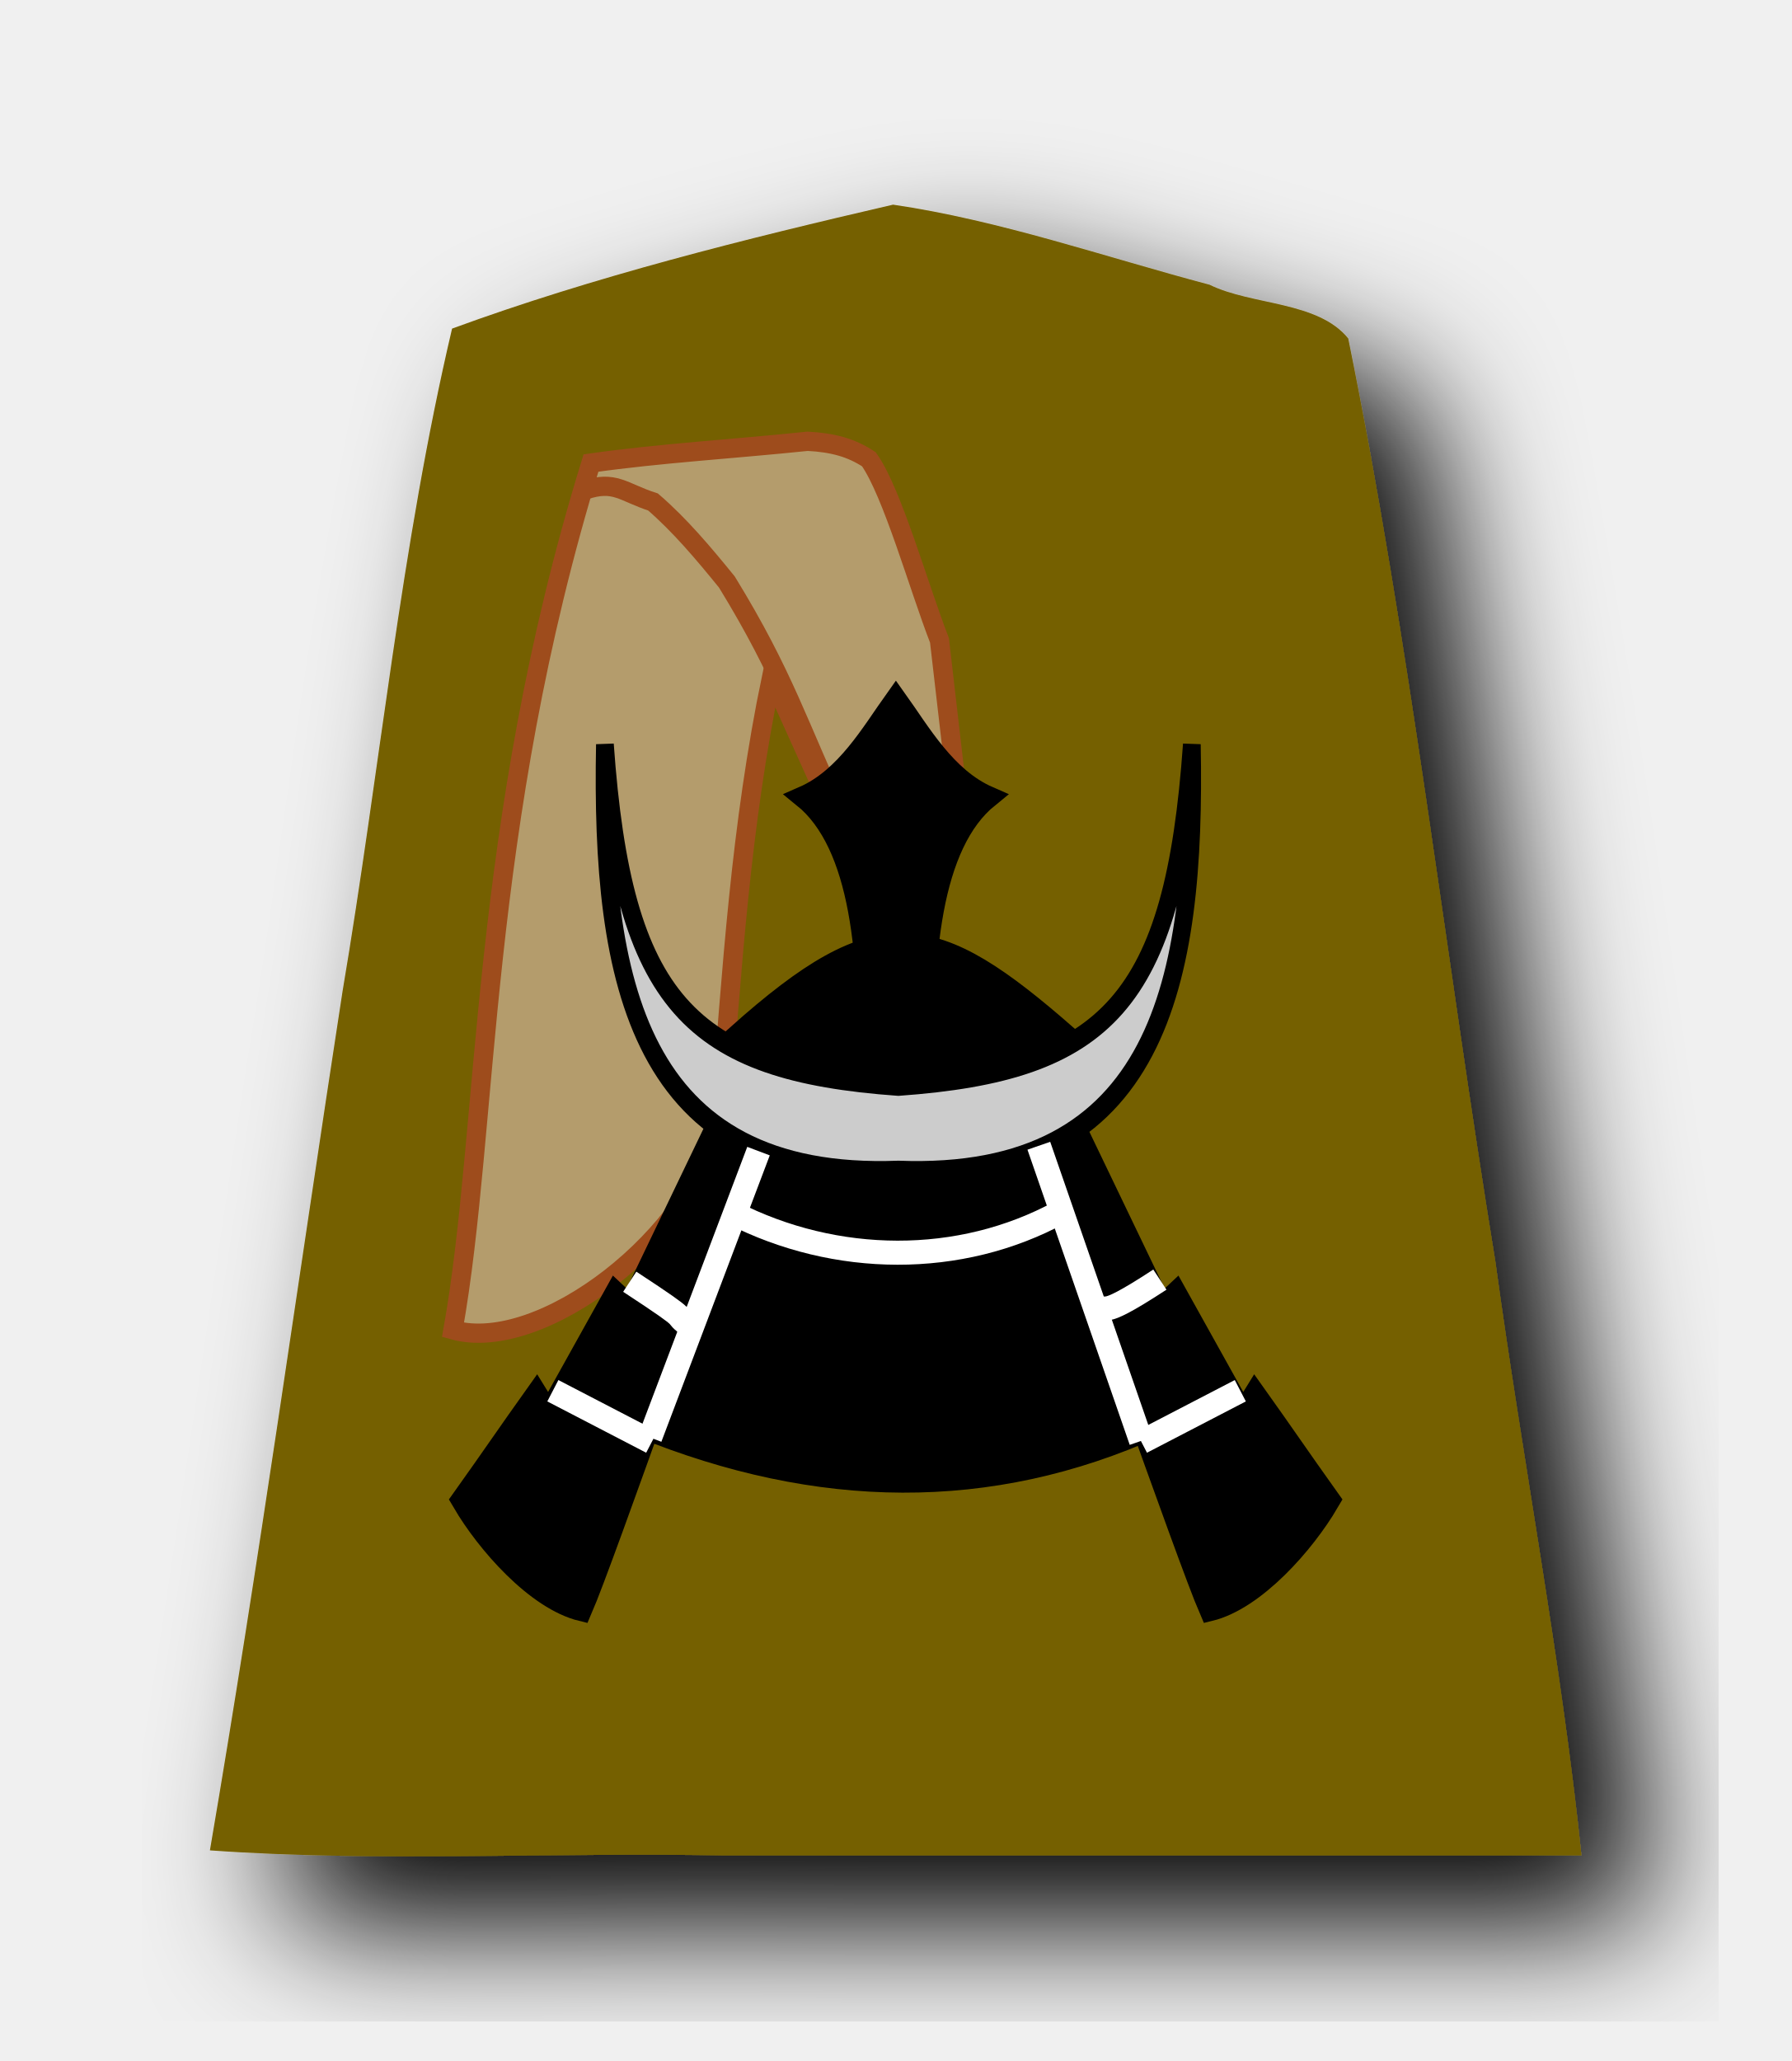
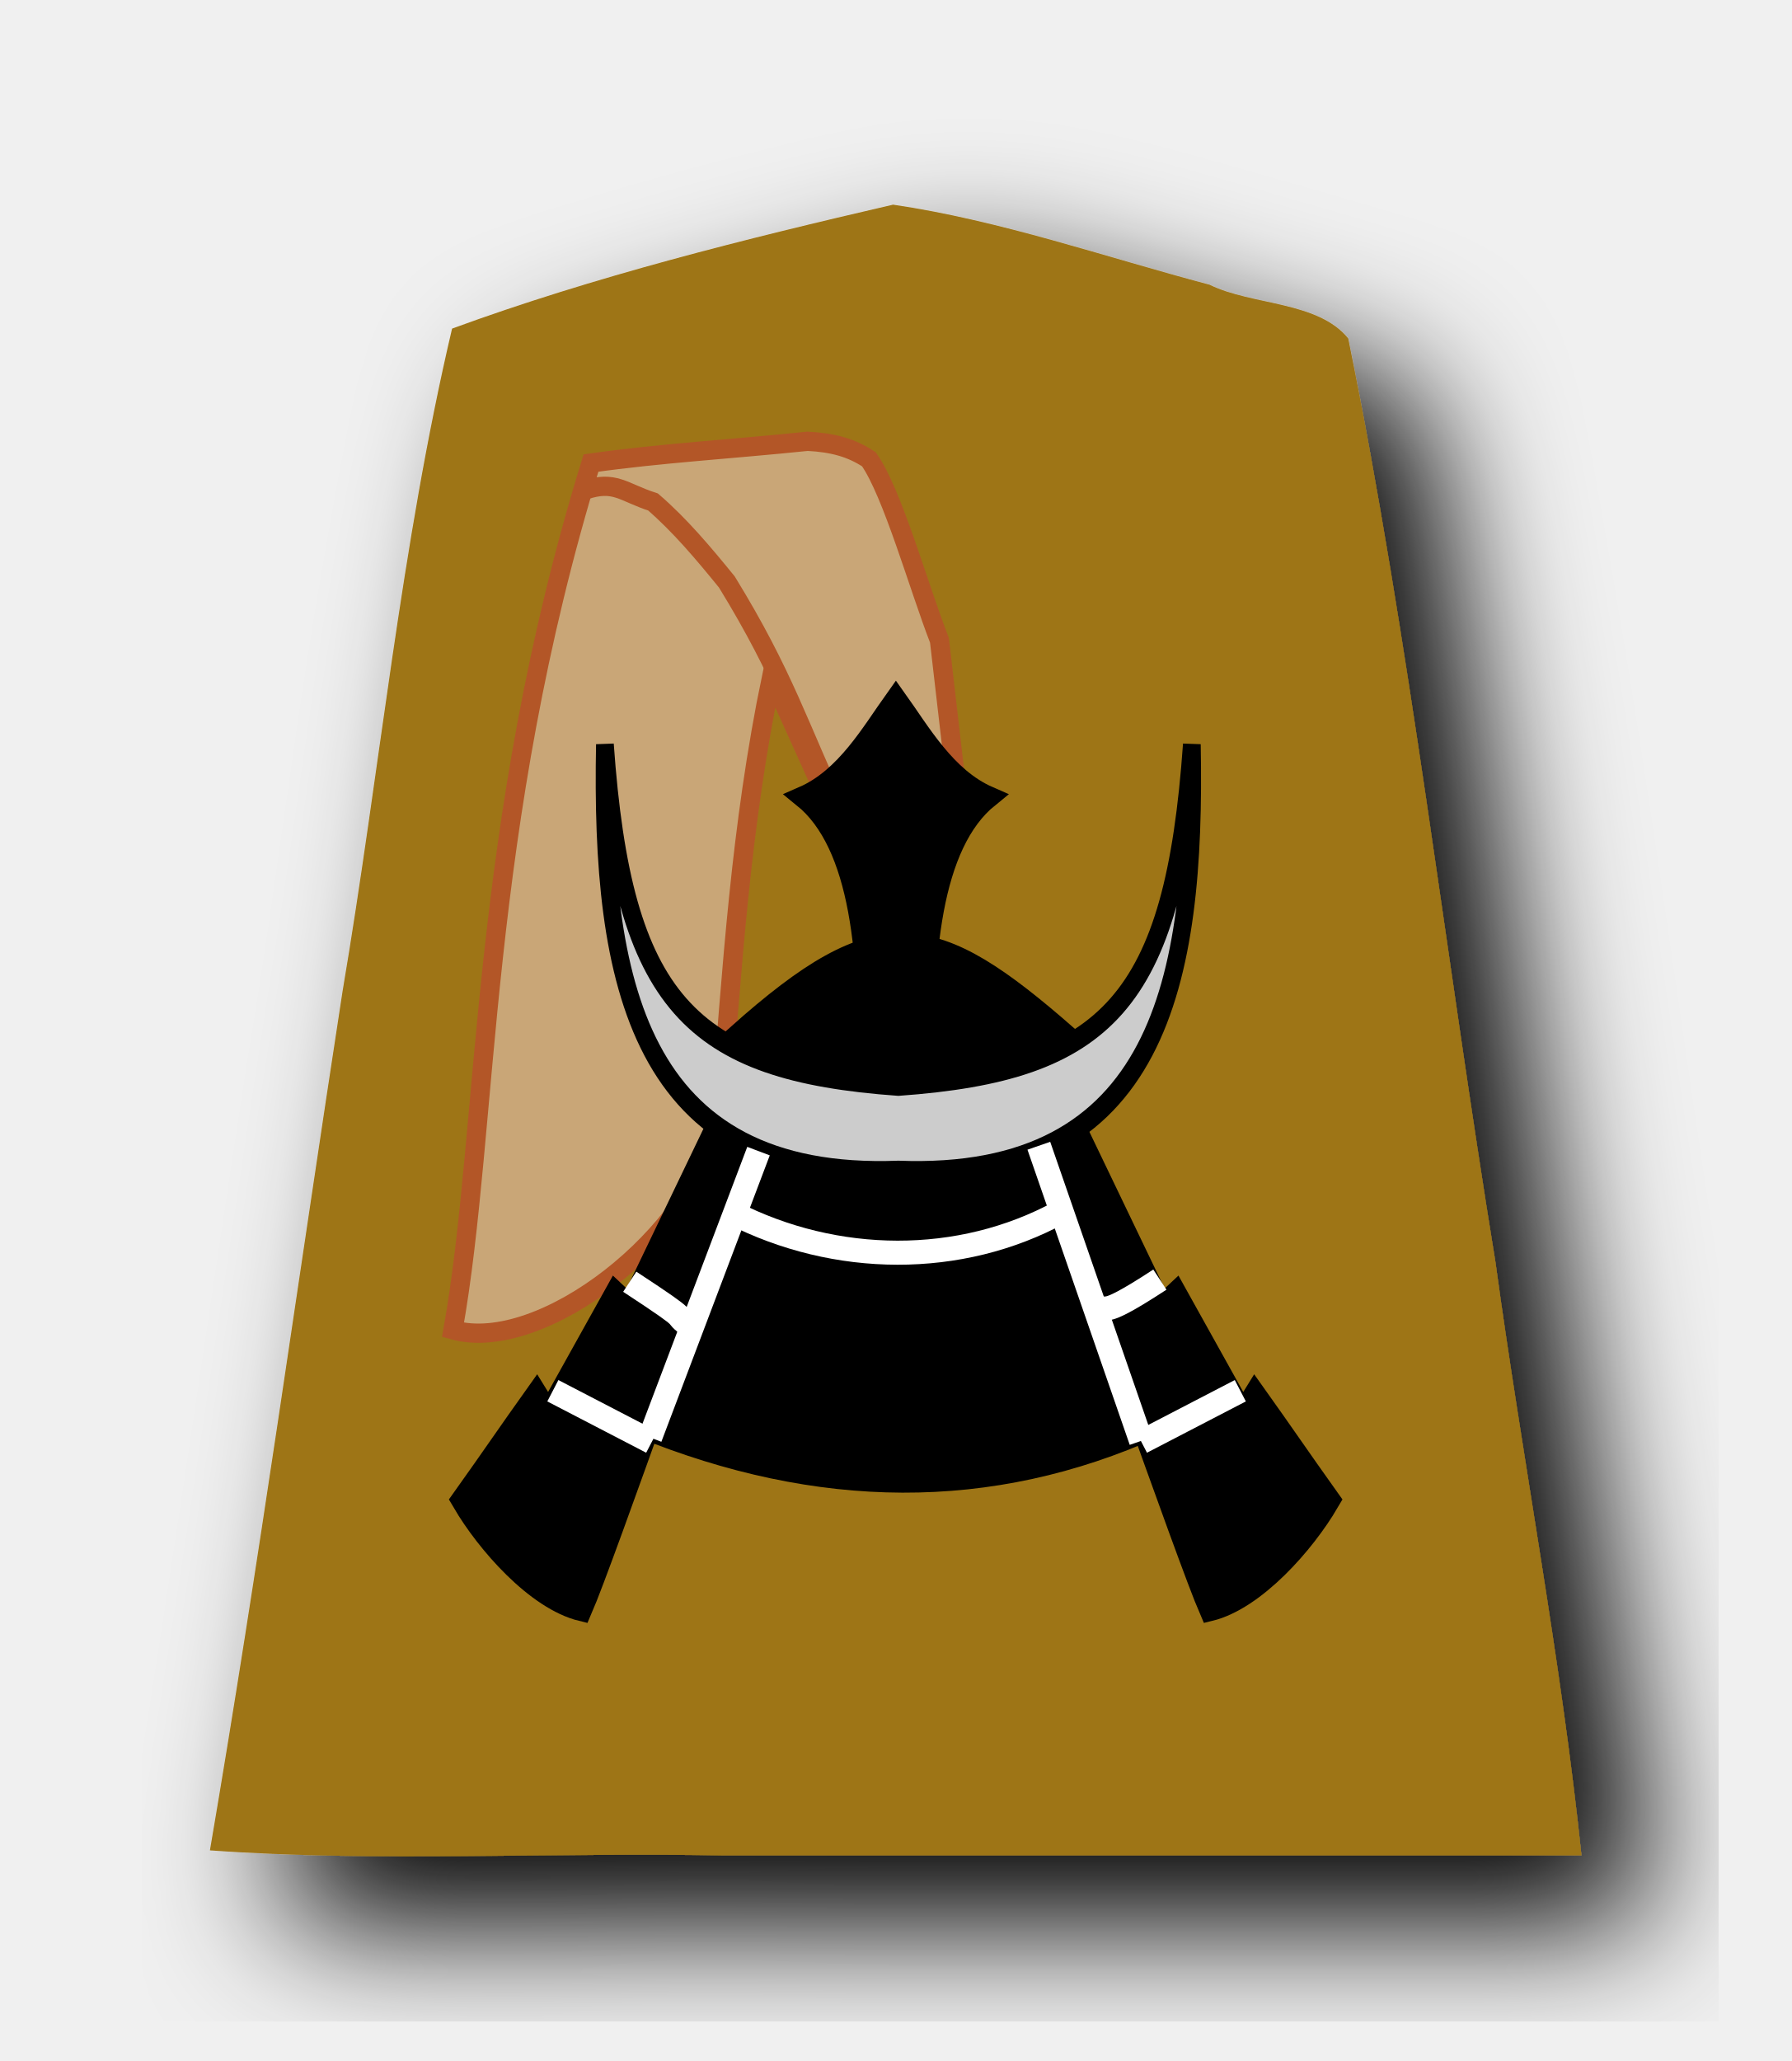
<svg xmlns="http://www.w3.org/2000/svg" width="52.157" height="60" version="1.1" id="svg1717">
  <defs id="defs1721">
    <filter style="color-interpolation-filters:sRGB" id="filter1552">
      <feFlood flood-opacity="0.498" flood-color="rgb(0,0,0)" result="flood" id="feFlood1542" />
      <feComposite in="flood" in2="SourceGraphic" operator="in" result="composite1" id="feComposite1544" />
      <feGaussianBlur in="composite1" stdDeviation="2.5" result="blur" id="feGaussianBlur1546" />
      <feOffset dx="4.57967e-15" dy="4.41314e-15" result="offset" id="feOffset1548" />
      <feComposite in="SourceGraphic" in2="offset" operator="over" result="composite2" id="feComposite1550" />
    </filter>
    <filter style="color-interpolation-filters:sRGB" id="filter1540">
      <feFlood flood-opacity="0.498" flood-color="rgb(0,0,0)" result="flood" id="feFlood1530" />
      <feComposite in="flood" in2="SourceGraphic" operator="in" result="composite1" id="feComposite1532" />
      <feGaussianBlur in="composite1" stdDeviation="2.5" result="blur" id="feGaussianBlur1534" />
      <feOffset dx="4.57967e-15" dy="4.41314e-15" result="offset" id="feOffset1536" />
      <feComposite in="SourceGraphic" in2="offset" operator="over" result="composite2" id="feComposite1538" />
    </filter>
    <filter id="drop-shadow-9">
      <feGaussianBlur in="SourceAlpha" result="blur" stdDeviation="2" id="feGaussianBlur5056" />
      <feOffset result="offsetBlur" dx="2" dy="2" id="feOffset5058" />
      <feBlend in="SourceGraphic" in2="offsetBlur" mode="normal" id="feBlend5060" />
    </filter>
    <filter id="drop-shadow-2">
      <feGaussianBlur in="SourceAlpha" result="blur" stdDeviation="2" id="feGaussianBlur6807" />
      <feOffset result="offsetBlur" dx="2" dy="2" id="feOffset6809" />
      <feBlend in="SourceGraphic" in2="offsetBlur" mode="normal" id="feBlend6811" />
    </filter>
    <filter id="drop-shadow-2-8">
      <feGaussianBlur in="SourceAlpha" result="blur" stdDeviation="2" id="feGaussianBlur6807-2" />
      <feOffset result="offsetBlur" dx="2" dy="2" id="feOffset6809-8" />
      <feBlend in="SourceGraphic" in2="offsetBlur" mode="normal" id="feBlend6811-0" />
    </filter>
    <filter id="drop-shadow-6">
      <feGaussianBlur in="SourceAlpha" result="blur" stdDeviation="2" id="feGaussianBlur5056-9" />
      <feOffset result="offsetBlur" dx="2" dy="2" id="feOffset5058-0" />
      <feBlend in="SourceGraphic" in2="offsetBlur" mode="normal" id="feBlend5060-9" />
    </filter>
  </defs>
  <filter id="drop-shadow">
    <feGaussianBlur in="SourceAlpha" result="blur" stdDeviation="2" id="feGaussianBlur1692" />
    <feOffset result="offsetBlur" dx="2" dy="2" id="feOffset1694" />
    <feBlend in="SourceGraphic" in2="offsetBlur" mode="normal" id="feBlend1696" />
  </filter>
  <g id="layer3">
-     <g transform="translate(36.9605,-0.2786773)" id="g5765" style="fill:#756001;fill-opacity:1;filter:url(#drop-shadow-6)">
-       <path d="m -10.96,6.237 c -4.319,1 -8.69,2.088 -12.838,3.608 -1.492,6.331 -2.103,12.88 -3.191,19.305 -1.285,8.332 -2.439,16.689 -3.86,24.997 4.847,0.346 10,0.05 14.963,0.148 H 9.085 c -0.585,-5.657 -1.718,-11.523 -2.502,-17.26 -1.462,-8.96 -2.486,-18.012 -4.288,-26.903 -0.885,-1.093 -2.799,-0.957 -4.037,-1.564 -3.053,-0.81 -6.099,-1.875 -9.218,-2.332 z" id="path5763" style="fill:#756001;fill-opacity:1" />
+     <g transform="translate(36.9605,-0.2786773)" id="g5765" style="fill:#9e7519;fill-opacity:1;filter:url(#drop-shadow-6)">
+       <path d="m -10.96,6.237 c -4.319,1 -8.69,2.088 -12.838,3.608 -1.492,6.331 -2.103,12.88 -3.191,19.305 -1.285,8.332 -2.439,16.689 -3.86,24.997 4.847,0.346 10,0.05 14.963,0.148 H 9.085 c -0.585,-5.657 -1.718,-11.523 -2.502,-17.26 -1.462,-8.96 -2.486,-18.012 -4.288,-26.903 -0.885,-1.093 -2.799,-0.957 -4.037,-1.564 -3.053,-0.81 -6.099,-1.875 -9.218,-2.332 z" id="path5763" style="fill:#9e7519;fill-opacity:1" />
    </g>
  </g>
  <g id="layer1">
    <g id="g1743" transform="translate(11.46091,-62.89818)" style="opacity:0.503;stroke:#c83737">
      <path id="path2310-0" d="M 11.008,82.583 C 10.09,87.016 9.86,91.076 9.495,95.542 8.794,98.864 4.303,102.336 1.729,101.614 2.786,95.697 2.461,87.028 5.746,76.378 c 2.022,-0.286 4.102,-0.405 6.307,-0.633 0.735,0.038 1.277,0.186 1.786,0.525 0.683,0.966 1.445,3.704 2.054,5.271 l 0.429,3.71 c -1.437,0.588 -2.243,1.176 -3.313,1.765 z" style="display:inline;fill:#f4d7d7;stroke:#c83737;stroke-width:0.56;stroke-linecap:butt;stroke-linejoin:miter;stroke-miterlimit:4;stroke-dasharray:none;stroke-opacity:1" />
      <path id="path2308-7" d="M 13.094,86.846 C 11.765,83.976 11.374,82.565 9.703,79.842 9.025,79.007 8.336,78.188 7.553,77.512 6.663,77.224 6.442,76.869 5.551,77.17" style="display:inline;fill:none;stroke:#c83737;stroke-width:0.56;stroke-linecap:butt;stroke-linejoin:miter;stroke-miterlimit:4;stroke-dasharray:none;stroke-opacity:1" />
    </g>
  </g>
  <g id="layer2">
    <g style="display:inline;stroke-width:1;stroke-miterlimit:4;stroke-dasharray:none" transform="matrix(0.7005504,0,0,0.7005504,-194.9114,-27.57596)" id="g4765-8">
      <g style="stroke-width:1;stroke-miterlimit:4;stroke-dasharray:none" id="g4749-0">
        <g style="stroke-width:1;stroke-miterlimit:4;stroke-dasharray:none" transform="translate(-0.1909194)" id="g4698-6">
          <g id="g4642-5" transform="translate(31.46625,-52.3259)" style="stroke:#000000;stroke-width:1;stroke-miterlimit:4;stroke-dasharray:none">
            <path transform="matrix(0.8817882,0,0,0.8893486,33.59414,15.21736)" id="path4543-7-5" d="m 282.83,136.555 c 0.204,-5.886 -0.282,-11.142 -3.009,-13.33 2.021,-0.874 3.211,-2.979 4.365,-4.579 1.153,1.599 2.344,3.705 4.365,4.579 -2.727,2.187 -3.213,7.444 -3.009,13.33 v 4e-5 c -0.479,0.154 -0.912,0.23 -1.356,0.233 -0.444,-0.003 -0.877,-0.079 -1.356,-0.233 z" style="fill:#000000;stroke:#000000;stroke-width:1;stroke-linecap:butt;stroke-linejoin:miter;stroke-miterlimit:4;stroke-dasharray:none;stroke-opacity:1" />
            <path id="path4545-5" d="M 97.159,111.627 C 94.395,233.017 116.773,335.819 275.143,330.702 433.513,335.819 455.891,233.017 453.127,111.627 442.062,243.914 401.615,279.031 275.143,286.665 148.672,279.031 108.224,243.914 97.159,111.627 Z" style="fill:#cccccc;stroke:#000000;stroke-width:10.741;stroke-linecap:butt;stroke-linejoin:miter;stroke-miterlimit:4;stroke-dasharray:none;stroke-opacity:1" transform="matrix(0.06852995,0,0,0.08094496,265.4334,113.5891)" />
            <path id="path4555-4" d="m 166.796,305.119 -54.464,95.975 -8.754,-6.962 -40.59,61.713 -7.283,-9.989 c -17.702,21.022 -27.021,32.762 -44.724,53.783 14.216,20.56 44.129,49.69 71.961,55.397 13.293,-25.846 83.134,-195.794 102.034,-237.339 m 195.234,-12.578 54.464,95.975 8.754,-6.962 40.59,61.713 7.283,-9.989 c 17.702,21.022 27.021,32.762 44.724,53.783 -14.216,20.56 -44.129,49.69 -71.961,55.397 -13.293,-25.846 -83.134,-195.794 -102.034,-237.339" style="fill:#000000;stroke:#000000;stroke-width:13.427;stroke-linecap:butt;stroke-linejoin:miter;stroke-miterlimit:4;stroke-dasharray:none;stroke-opacity:1" transform="matrix(0.06852995,0,0,0.08094496,265.4334,113.5891)" />
            <path id="path4559-6" d="m 273.596,150.941 c 7.368,2.998 14.491,3.094 21.344,0 l -4.026,-11.426 c -4.026,1.6 -9.195,1.934 -13.229,-0.091 z" style="fill:#000000;stroke:#000000;stroke-width:0.985;stroke-linecap:butt;stroke-linejoin:miter;stroke-miterlimit:4;stroke-dasharray:none;stroke-opacity:1" />
            <path id="path4553-5" d="m 277.406,142.092 c 4.274,2.181 9.44,2.241 13.607,-0.031" style="fill:none;stroke:#ffffff;stroke-width:1;stroke-linecap:butt;stroke-linejoin:miter;stroke-miterlimit:4;stroke-dasharray:none;stroke-opacity:1" />
          </g>
          <path id="path4667-9" d="m 305.386,89.887 c 2.95,1.931 1.523,1.134 2.581,1.912 m 19.452,-2 c -2.95,1.931 -1.833,0.736 -2.891,1.514" style="fill:none;stroke:#ffffff;stroke-width:1;stroke-linecap:butt;stroke-linejoin:miter;stroke-miterlimit:4;stroke-dasharray:none;stroke-opacity:1" transform="translate(-0.7954951,2.740039)" />
          <path transform="translate(-2.069544,4.683662)" style="fill:none;stroke:#ffffff;stroke-width:1;stroke-linecap:butt;stroke-linejoin:miter;stroke-miterlimit:4;stroke-dasharray:none;stroke-opacity:1" d="m 303.464,92.473 4.109,2.132 m 24.463,-2.132 -4.109,2.132" id="path4676-2" />
          <path style="fill:none;stroke:#ffffff;stroke-width:1;stroke-linecap:butt;stroke-linejoin:miter;stroke-miterlimit:4;stroke-dasharray:none;stroke-opacity:1" d="m 305.437,99.101 4.505,-11.902 m 11.651,-0.223 4.25,12.266" id="path4684-3" />
        </g>
        <path id="path4726-6" d="m 308.939,82.397 c 5.872,-5.234 8.038,-4.799 13.62,0.085 -2.865,1.17 -3.08,1.033 -6.698,1.682 -2.515,-0.68 -0.546,-0.174 -3.609,-0.455 z" style="fill:#000000;stroke:#000000;stroke-width:1;stroke-linecap:butt;stroke-linejoin:miter;stroke-miterlimit:4;stroke-dasharray:none;stroke-opacity:1" />
      </g>
    </g>
  </g>
</svg>
